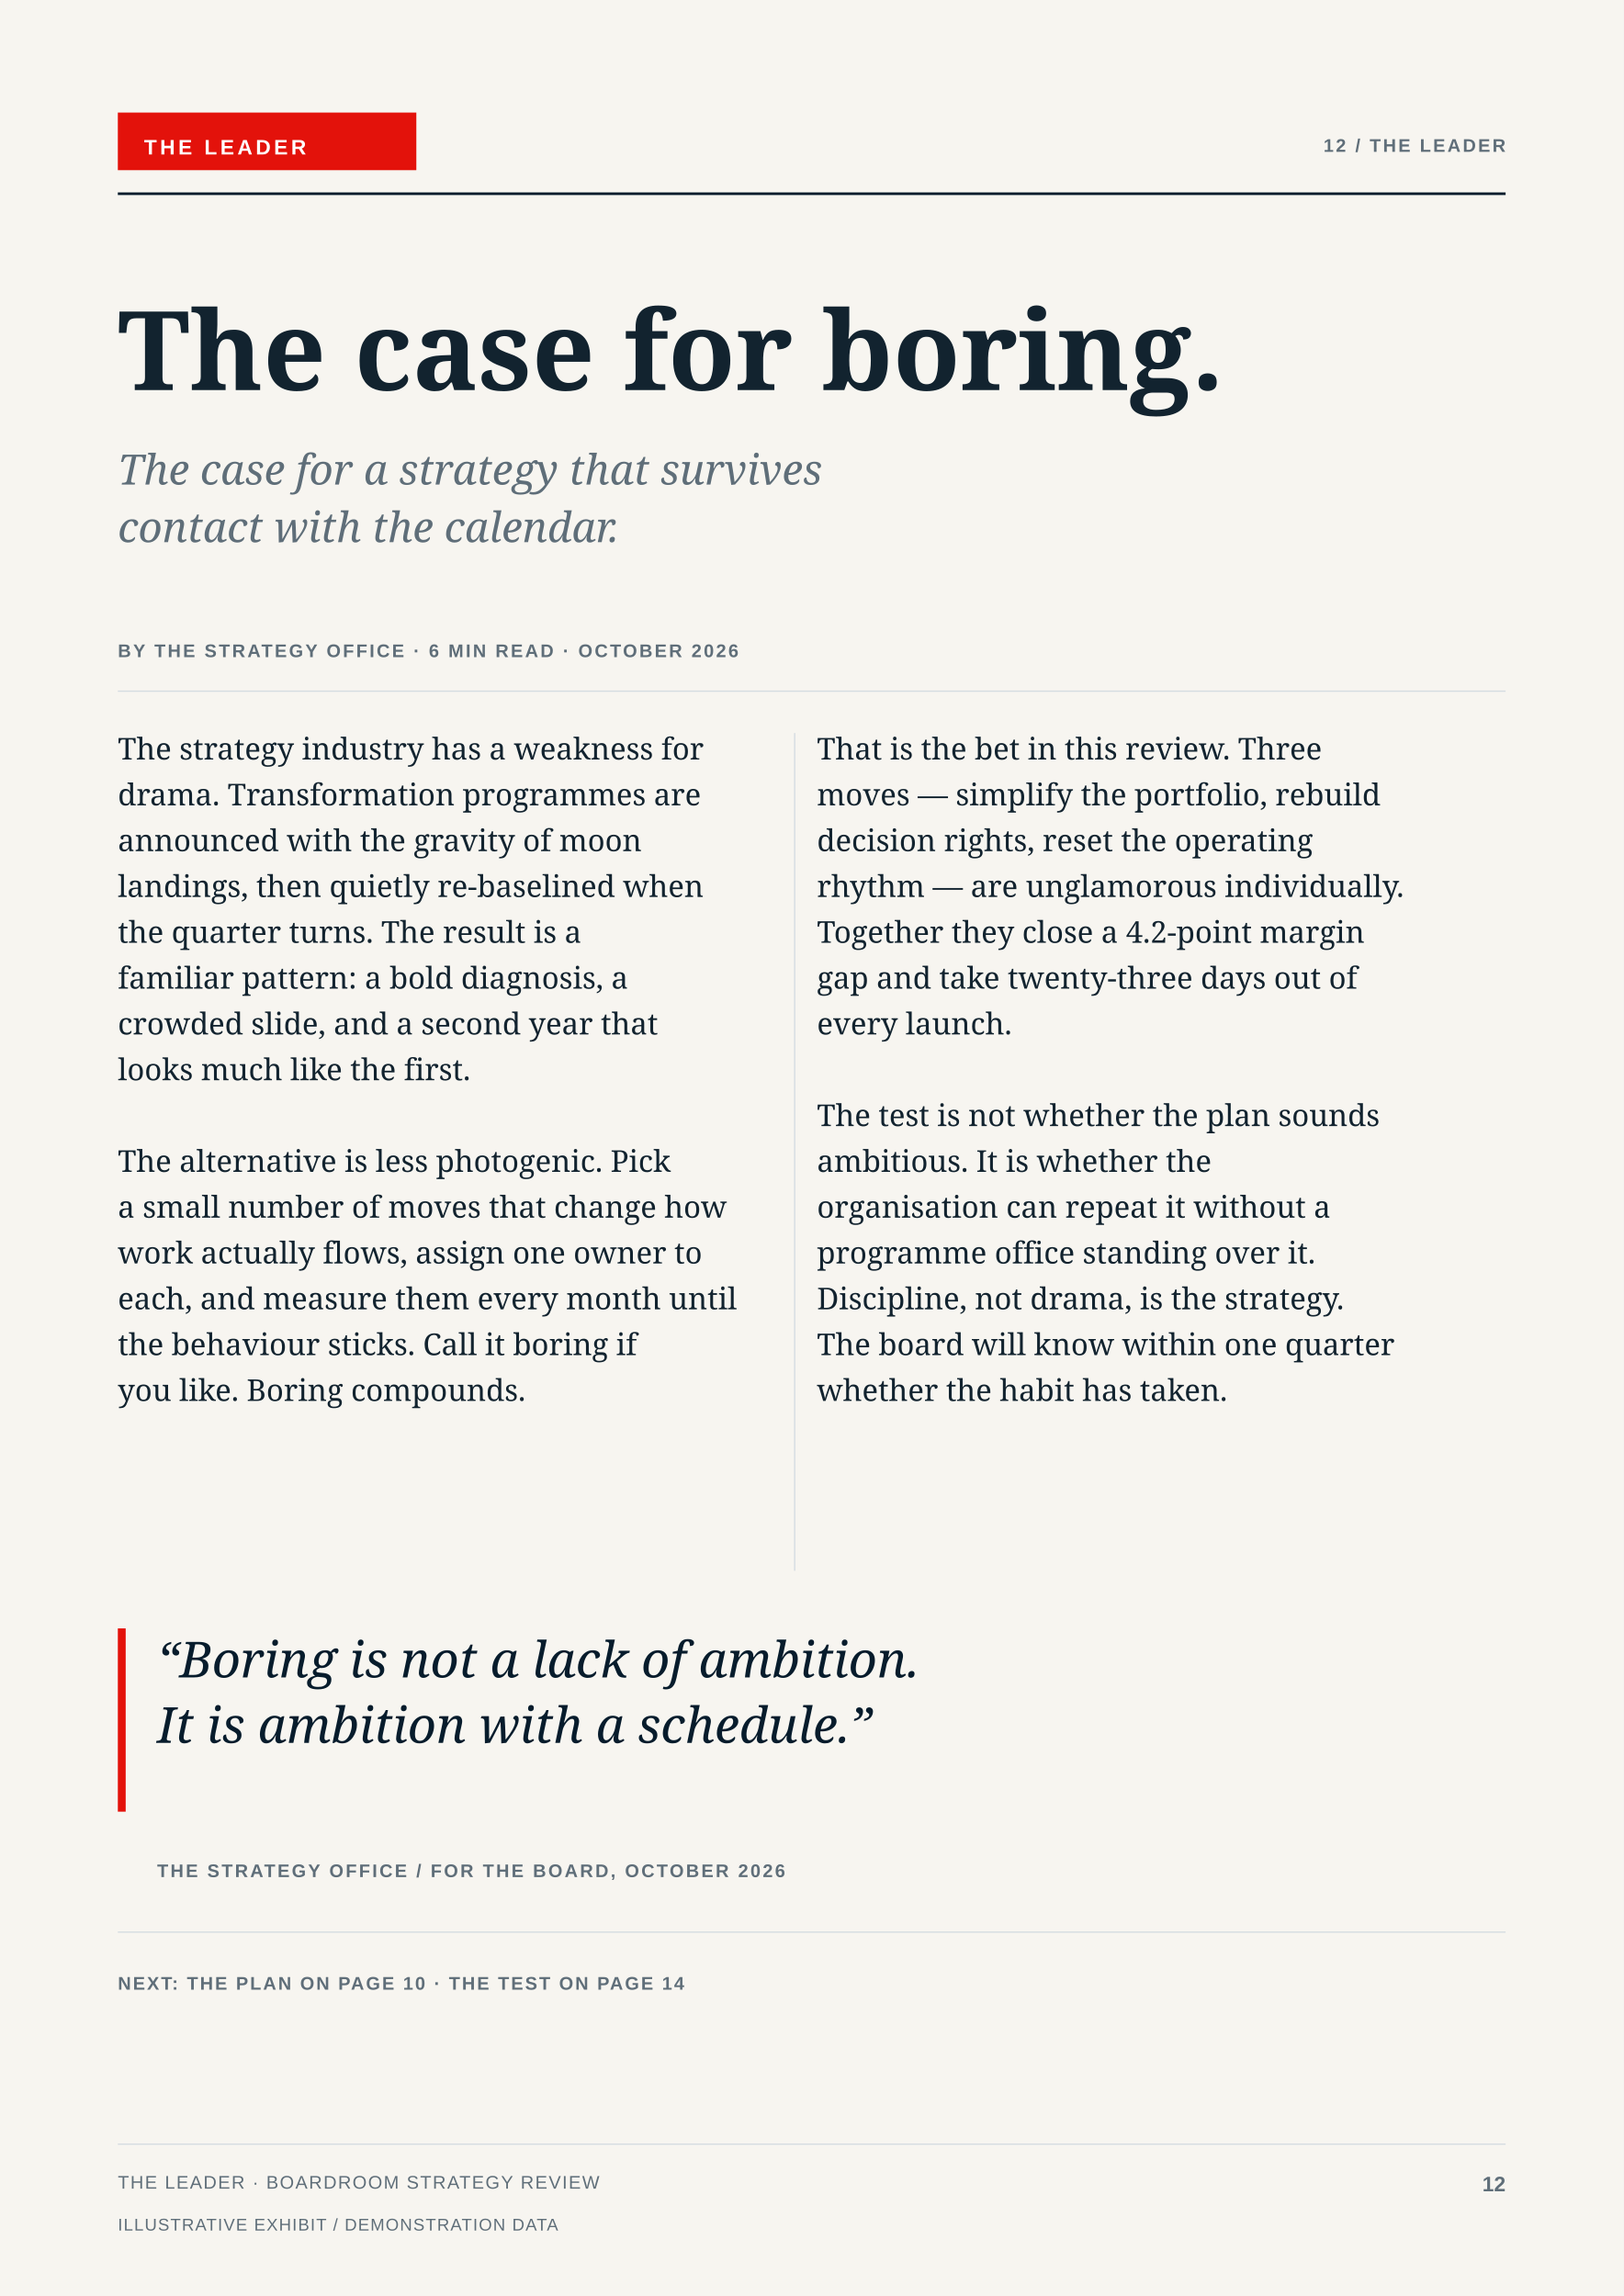
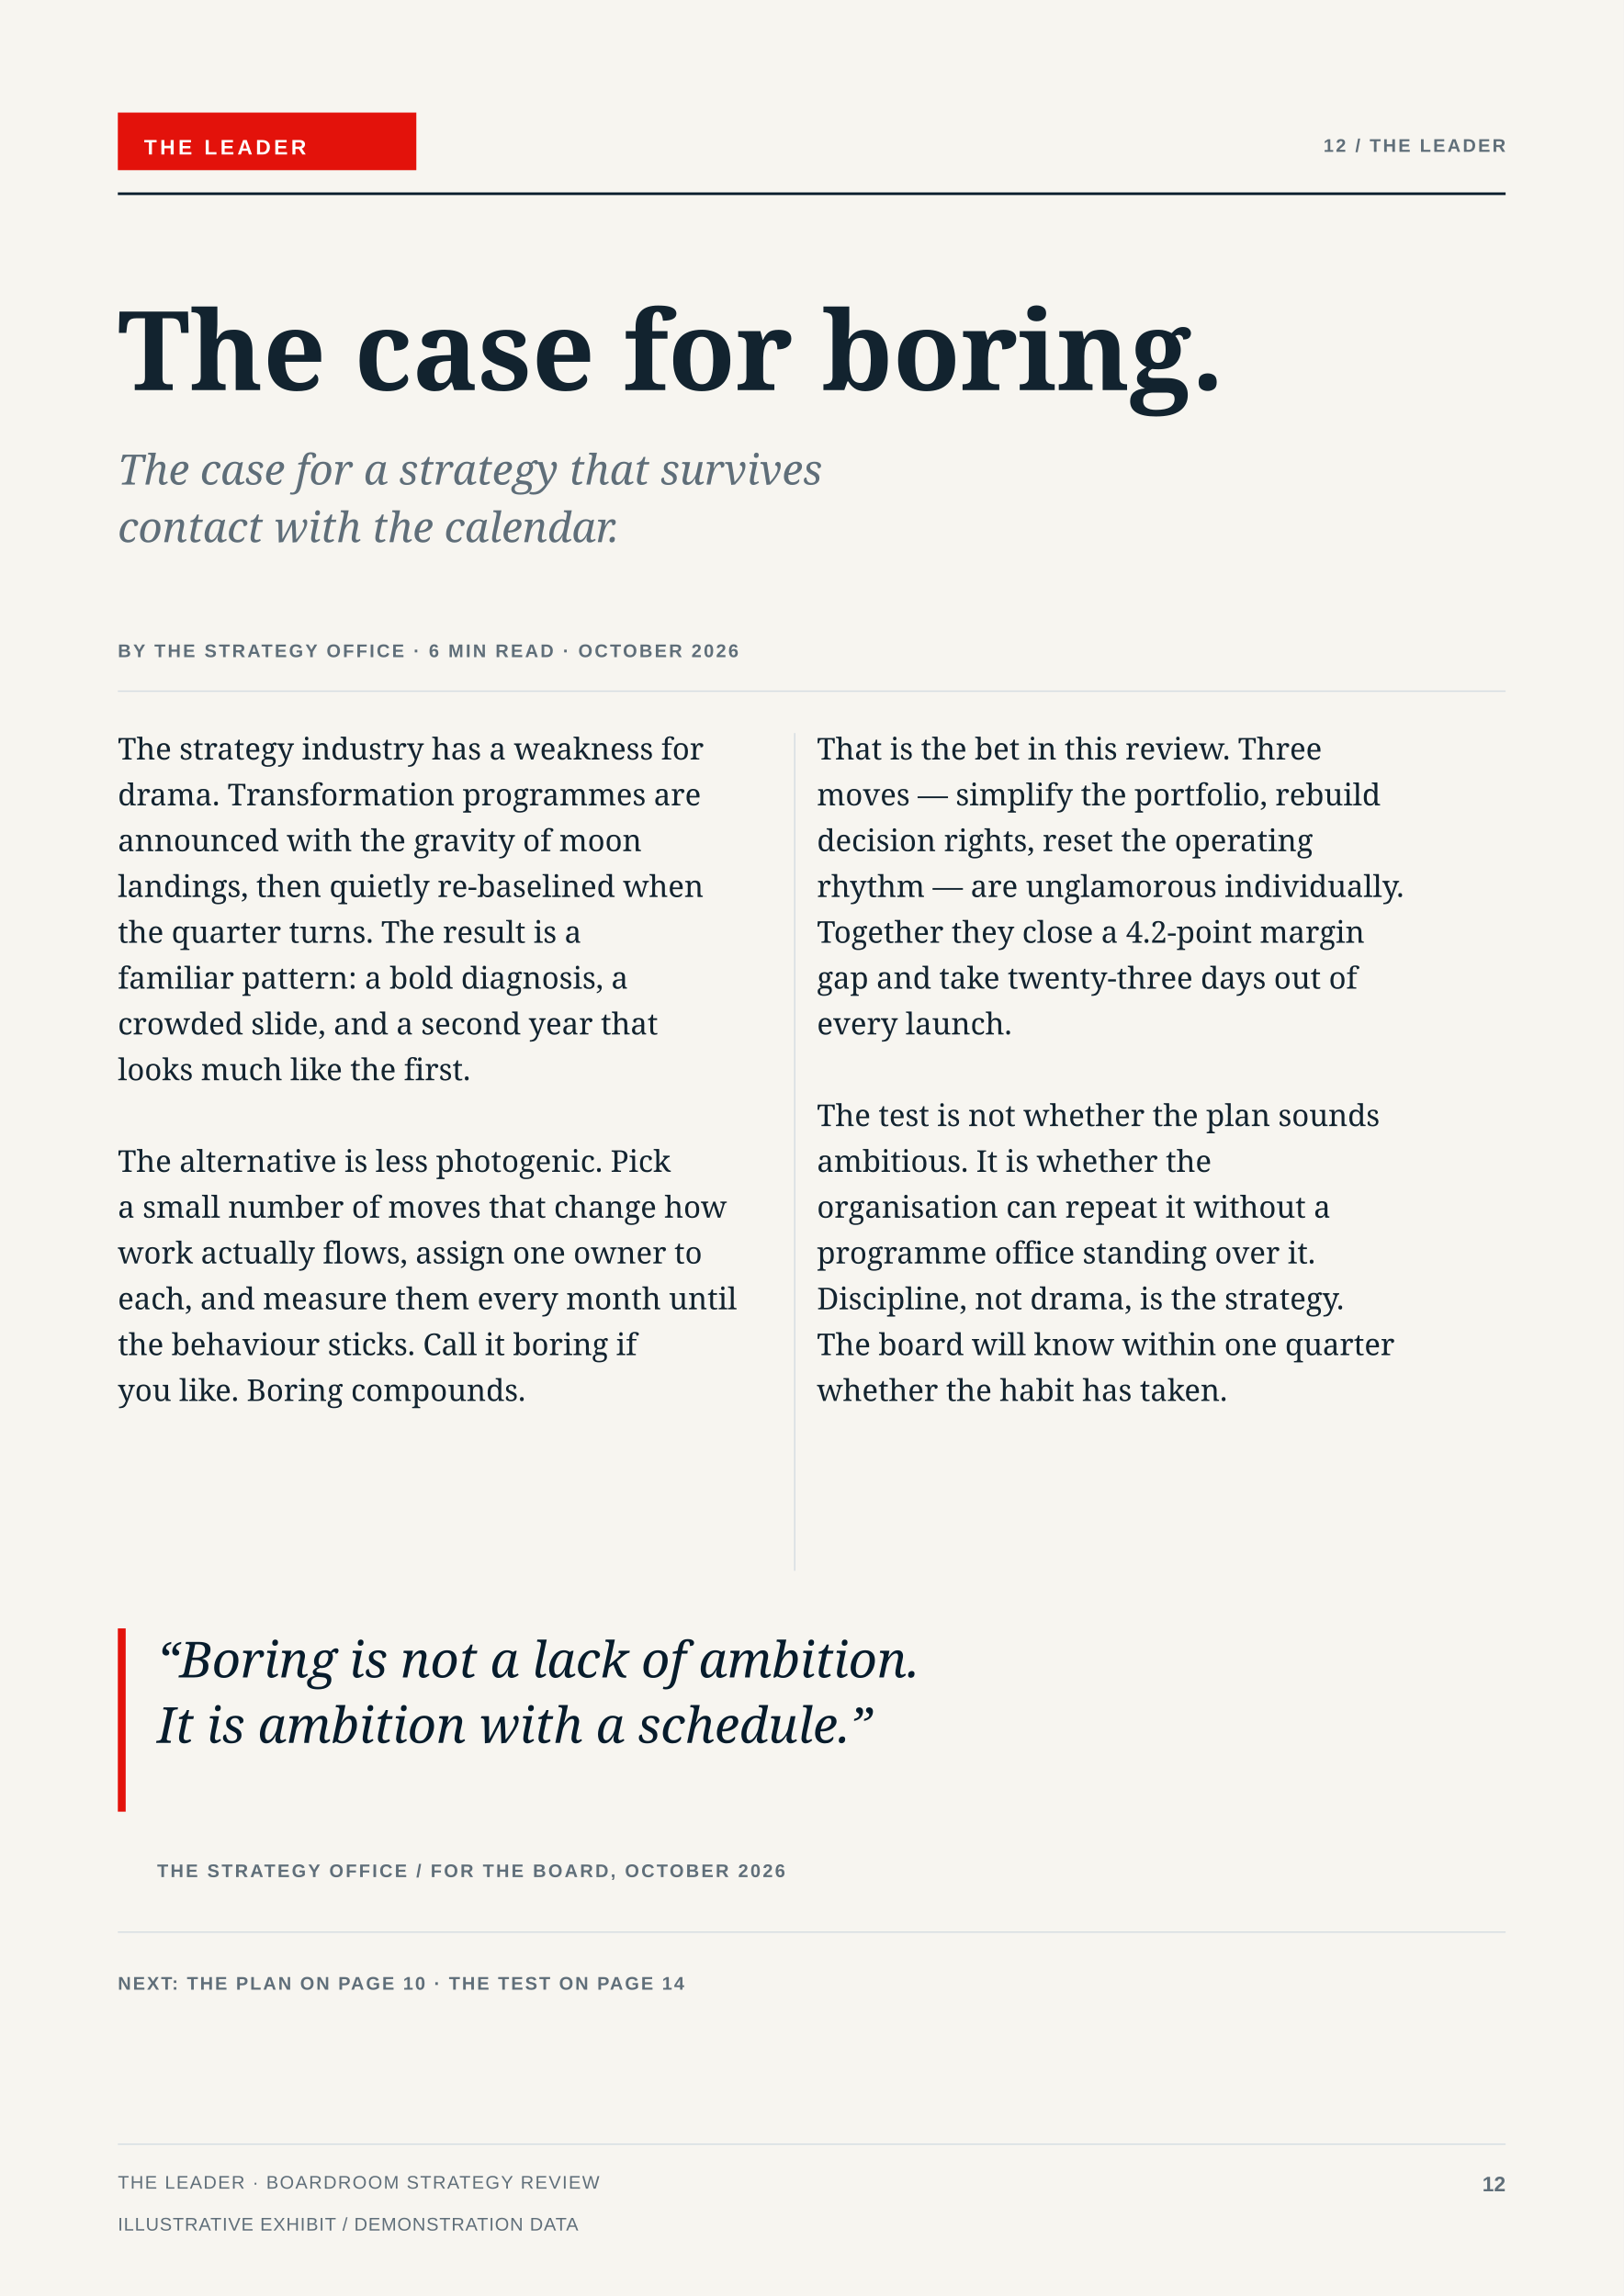
<svg xmlns="http://www.w3.org/2000/svg" lang="en" viewBox="0 0 1240 1754" font-family="Arial" font-size="24" data-pptx-master="a4-boardroom" data-pptx-master-name="A4 Boardroom" data-pptx-layout="br-essay" data-pptx-layout-name="The leader essay">
  <rect id="master-bg" data-pptx-layer="master" data-pptx-editable="false" width="1240" height="1754" fill="#F7F5F0" />
  <rect id="br-essay-d1" data-pptx-role="decoration" x="0" y="0" width="1240" height="1754" fill="#F7F5F0" />
  <rect id="br-essay-d2" data-pptx-role="decoration" x="90" y="86" width="228" height="44" fill="#E3120B" />
  <g id="br-essay-p1" data-pptx-placeholder="body" data-pptx-idx="1" data-pptx-bounds="110 92 196 42.8">
    <text x="110" y="118" fill="#FFFFFF" font-size="16" font-weight="bold" letter-spacing="2.4" data-pptx-carrier="true">THE LEADER</text>
  </g>
  <g id="br-essay-p2" data-pptx-placeholder="slide-number" data-pptx-idx="2" data-pptx-bounds="910 88 240 43.7">
    <text x="1150" y="116" fill="#5F6E79" font-size="14" font-weight="bold" letter-spacing="1.6" text-anchor="end" data-pptx-carrier="true">12 / THE LEADER</text>
  </g>
  <line id="br-essay-d3" data-pptx-role="decoration" x1="90" y1="148" x2="1150" y2="148" stroke="#071C2C" stroke-width="2" />
  <g id="br-essay-p3" data-pptx-placeholder="title" data-pptx-idx="3" data-pptx-bounds="90 204 1040 148.2">
    <text x="90" y="298" fill="#12232F" font-size="84" font-family="Georgia" font-weight="bold" data-pptx-carrier="true">The case for boring.</text>
  </g>
  <g id="br-essay-p4" data-pptx-placeholder="subtitle" data-pptx-idx="4" data-pptx-bounds="90 342 920 120">
    <text x="90" y="370.16" fill="#5F6E79" font-size="32" font-family="Georgia" font-style="italic" data-pptx-carrier="true">The case for a strategy that survives<tspan x="90" dy="44">contact with the calendar.</tspan>
    </text>
  </g>
  <g id="br-essay-p5" data-pptx-placeholder="body" data-pptx-idx="5" data-pptx-bounds="90 480 760 37.7">
    <text x="90" y="502" fill="#5F6E79" font-size="14" font-weight="bold" letter-spacing="1.6" data-pptx-carrier="true">BY THE STRATEGY OFFICE · 6 MIN READ · OCTOBER 2026</text>
  </g>
  <line id="br-essay-d4" data-pptx-role="decoration" x1="90" y1="528" x2="1150" y2="528" stroke="#D5DCE1" stroke-width="1" />
  <g id="br-essay-p6" data-pptx-placeholder="body" data-pptx-idx="6" data-pptx-bounds="90 560 500 620">
    <text x="90" y="580.24" fill="#12232F" font-size="23" font-family="Georgia" data-pptx-carrier="true">The strategy industry has a weakness for<tspan x="90" dy="35">drama. Transformation programmes are</tspan>
      <tspan x="90" dy="35">announced with the gravity of moon</tspan>
      <tspan x="90" dy="35">landings, then quietly re-baselined when</tspan>
      <tspan x="90" dy="35">the quarter turns. The result is a</tspan>
      <tspan x="90" dy="35">familiar pattern: a bold diagnosis, a</tspan>
      <tspan x="90" dy="35">crowded slide, and a second year that</tspan>
      <tspan x="90" dy="35">looks much like the first.</tspan>
      <tspan x="90" dy="35"> </tspan>
      <tspan x="90" dy="35">The alternative is less photogenic. Pick</tspan>
      <tspan x="90" dy="35">a small number of moves that change how</tspan>
      <tspan x="90" dy="35">work actually flows, assign one owner to</tspan>
      <tspan x="90" dy="35">each, and measure them every month until</tspan>
      <tspan x="90" dy="35">the behaviour sticks. Call it boring if</tspan>
      <tspan x="90" dy="35">you like. Boring compounds.</tspan>
    </text>
  </g>
  <g id="br-essay-p7" data-pptx-placeholder="body" data-pptx-idx="7" data-pptx-bounds="624 560 500 620">
    <text x="624" y="580.24" fill="#12232F" font-size="23" font-family="Georgia" data-pptx-carrier="true">That is the bet in this review. Three<tspan x="624" dy="35">moves — simplify the portfolio, rebuild</tspan>
      <tspan x="624" dy="35">decision rights, reset the operating</tspan>
      <tspan x="624" dy="35">rhythm — are unglamorous individually.</tspan>
      <tspan x="624" dy="35">Together they close a 4.2-point margin</tspan>
      <tspan x="624" dy="35">gap and take twenty-three days out of</tspan>
      <tspan x="624" dy="35">every launch.</tspan>
      <tspan x="624" dy="35"> </tspan>
      <tspan x="624" dy="35">The test is not whether the plan sounds</tspan>
      <tspan x="624" dy="35">ambitious. It is whether the</tspan>
      <tspan x="624" dy="35">organisation can repeat it without a</tspan>
      <tspan x="624" dy="35">programme office standing over it.</tspan>
      <tspan x="624" dy="35">Discipline, not drama, is the strategy.</tspan>
      <tspan x="624" dy="35">The board will know within one quarter</tspan>
      <tspan x="624" dy="35">whether the habit has taken.</tspan>
    </text>
  </g>
  <line id="br-essay-d5" data-pptx-role="decoration" x1="607" y1="560" x2="607" y2="1200" stroke="#D5DCE1" stroke-width="1" />
  <rect id="br-essay-d6" data-pptx-role="decoration" x="90" y="1244" width="6" height="140" fill="#E3120B" />
  <g id="br-essay-p8" data-pptx-placeholder="body" data-pptx-idx="8" data-pptx-bounds="120 1248 980 150">
    <text x="120" y="1281.44" fill="#071C2C" font-size="38" font-family="Georgia" font-style="italic" data-pptx-carrier="true">“Boring is not a lack of ambition.<tspan x="120" dy="50">It is ambition with a schedule.”</tspan>
    </text>
  </g>
  <g id="br-essay-p9" data-pptx-placeholder="body" data-pptx-idx="9" data-pptx-bounds="120 1412 900 37.7">
    <text x="120" y="1434" fill="#5F6E79" font-size="14" font-weight="bold" letter-spacing="1.6" data-pptx-carrier="true">THE STRATEGY OFFICE / FOR THE BOARD, OCTOBER 2026</text>
  </g>
  <line id="br-essay-d7" data-pptx-role="decoration" x1="90" y1="1476" x2="1150" y2="1476" stroke="#D5DCE1" stroke-width="1" />
  <g id="br-essay-p10" data-pptx-placeholder="body" data-pptx-idx="10" data-pptx-bounds="90 1496 940 39.7">
    <text x="90" y="1520" fill="#5F6E79" font-size="14" font-weight="bold" letter-spacing="1.4" data-pptx-carrier="true">NEXT: THE PLAN ON PAGE 10 · THE TEST ON PAGE 14</text>
  </g>
  <line id="br-essay-d8" data-pptx-role="decoration" x1="90" y1="1638" x2="1150" y2="1638" stroke="#D5DCE1" stroke-width="1" />
  <g id="br-essay-p11" data-pptx-placeholder="body" data-pptx-idx="11" data-pptx-bounds="90 1648 920 39.7">
    <text x="90" y="1672" fill="#5F6E79" font-size="14" letter-spacing="1.0" data-pptx-carrier="true">THE LEADER · BOARDROOM STRATEGY REVIEW</text>
  </g>
-   <g id="br-essay-p12" data-pptx-placeholder="body" data-pptx-idx="12" data-pptx-bounds="90 1682 920 37.15">
-     <text x="90" y="1704" fill="#5F6E79" font-size="13" letter-spacing="0.8" data-pptx-carrier="true">ILLUSTRATIVE EXHIBIT / DEMONSTRATION DATA</text>
+   <g id="br-essay-p12" data-pptx-placeholder="body" data-pptx-idx="12" data-pptx-bounds="90 1682 920 37.7">
+     <text x="90" y="1704" fill="#5F6E79" font-size="14" letter-spacing="0.6" data-pptx-carrier="true">ILLUSTRATIVE EXHIBIT / DEMONSTRATION DATA</text>
  </g>
  <g id="br-essay-p13" data-pptx-placeholder="slide-number" data-pptx-idx="13" data-pptx-bounds="1040 1648 110 42.8">
    <text x="1150" y="1674" fill="#5F6E79" font-size="16" font-weight="bold" text-anchor="end" data-pptx-carrier="true">12</text>
  </g>
</svg>
